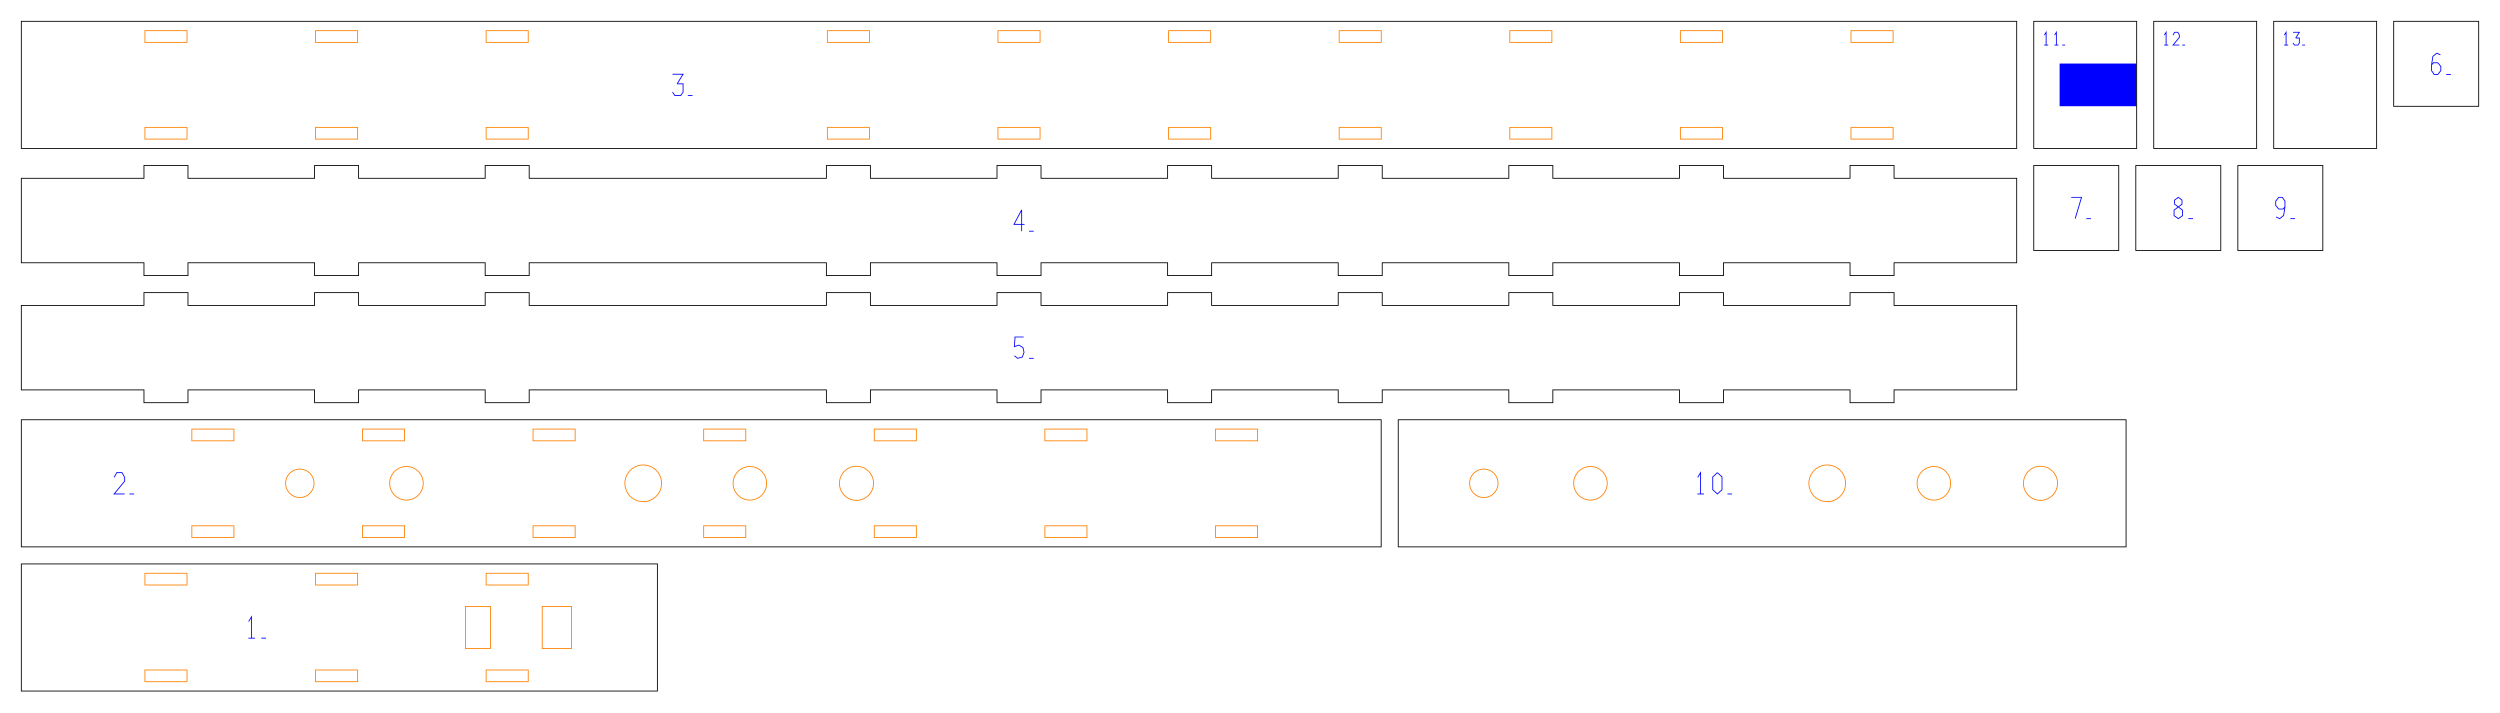
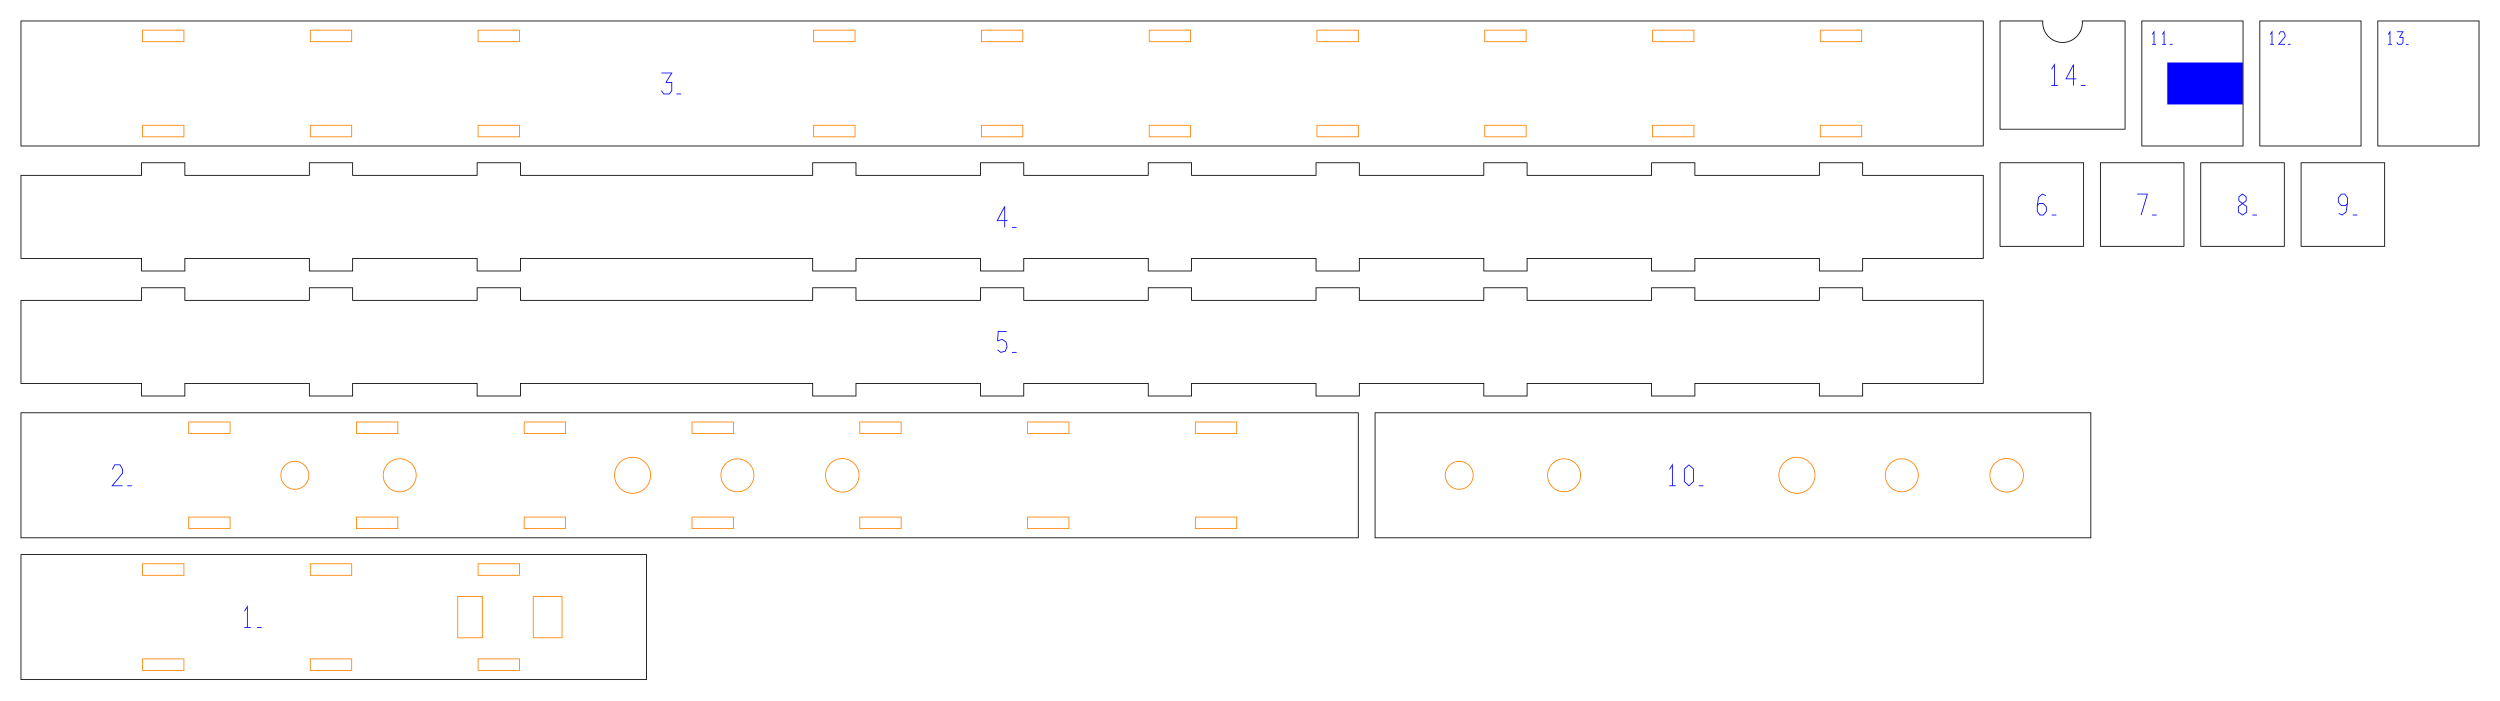
- <svg xmlns="http://www.w3.org/2000/svg" width="586.14mm" height="167.02mm" viewBox="0 0 586.14 167.02">
+ <svg xmlns="http://www.w3.org/2000/svg" width="596.02mm" height="167.02mm" viewBox="0 0 596.02 167.02">
  <g fill="none" stroke="#0000ff" stroke-width="0.2">
    <path d="M 157.673,17.402 L 160.153,17.402 L 158.758,19.652" />
    <path d="M 158.758,19.652 L 160.153,19.652 L 160.153,21.602 L 159.595,22.402 L 158.231,22.402 L 157.673,21.602" />
    <path d="M 161.263,22.402 L 162.363,22.402" />
-     <path d="M 479.319,8.225 L 479.729,7.565 L 479.729,10.565" />
-     <path d="M 479.282,10.565 L 480.212,10.565" />
-     <path d="M 481.719,8.225 L 482.129,7.565 L 482.129,10.565" />
-     <path d="M 481.682,10.565 L 482.612,10.565" />
-     <path d="M 483.501,10.565 L 484.161,10.565" />
-     <path d="M 507.449,8.225 L 507.859,7.565 L 507.859,10.565" />
-     <path d="M 507.412,10.565 L 508.342,10.565" />
-     <path d="M 509.477,8.225 L 509.849,7.565 L 510.593,7.565 L 510.965,8.225 L 510.965,8.765 L 509.477,10.565 L 510.965,10.565" />
-     <path d="M 511.631,10.565 L 512.291,10.565" />
-     <path d="M 535.579,8.225 L 535.989,7.565 L 535.989,10.565" />
-     <path d="M 535.542,10.565 L 536.472,10.565" />
-     <path d="M 537.607,7.565 L 539.095,7.565 L 538.258,8.915" />
-     <path d="M 538.258,8.915 L 539.095,8.915 L 539.095,10.085 L 538.761,10.565 L 537.942,10.565 L 537.607,10.085" />
-     <path d="M 539.761,10.565 L 540.421,10.565" />
-     <path d="M 572.170,12.862 L 571.333,12.462 L 570.403,13.212 L 570.093,15.212 L 570.093,16.562 L 570.713,17.462 L 571.550,17.462 L 572.263,16.562 L 572.263,15.562 L 571.550,14.712 L 570.558,14.712 L 570.093,15.212" />
-     <path d="M 573.528,17.462 L 574.628,17.462" />
+     <path d="M 489.108,16.502 L 489.790,15.402 L 489.790,20.402" />
+     <path d="M 489.046,20.402 L 490.596,20.402" />
+     <path d="M 494.348,20.402 L 494.348,15.402 L 492.550,18.802 L 495.030,18.802" />
+     <path d="M 496.078,20.402 L 497.178,20.402" />
+     <path d="M 513.124,8.225 L 513.533,7.565 L 513.533,10.565" />
+     <path d="M 513.086,10.565 L 514.016,10.565" />
+     <path d="M 515.524,8.225 L 515.933,7.565 L 515.933,10.565" />
+     <path d="M 515.486,10.565 L 516.416,10.565" />
+     <path d="M 517.306,10.565 L 517.966,10.565" />
+     <path d="M 541.254,8.225 L 541.663,7.565 L 541.663,10.565" />
+     <path d="M 541.216,10.565 L 542.146,10.565" />
+     <path d="M 543.282,8.225 L 543.654,7.565 L 544.398,7.565 L 544.770,8.225 L 544.770,8.765 L 543.282,10.565 L 544.770,10.565" />
+     <path d="M 545.436,10.565 L 546.096,10.565" />
+     <path d="M 569.384,8.225 L 569.793,7.565 L 569.793,10.565" />
+     <path d="M 569.346,10.565 L 570.276,10.565" />
+     <path d="M 571.412,7.565 L 572.900,7.565 L 572.063,8.915" />
+     <path d="M 572.063,8.915 L 572.900,8.915 L 572.900,10.085 L 572.565,10.565 L 571.746,10.565 L 571.412,10.085" />
+     <path d="M 573.566,10.565 L 574.226,10.565" />
    <path d="M 239.533,54.206 L 239.533,49.206 L 237.735,52.606 L 240.215,52.606" />
    <path d="M 241.263,54.206 L 242.363,54.206" />
-     <path d="M 485.610,46.266 L 488.028,46.266 L 486.540,51.266" />
+     <path d="M 487.780,46.666 L 486.943,46.266 L 486.013,47.016 L 485.703,49.016 L 485.703,50.366 L 486.323,51.266 L 487.160,51.266 L 487.873,50.366 L 487.873,49.366 L 487.160,48.516 L 486.168,48.516 L 485.703,49.016" />
    <path d="M 489.138,51.266 L 490.238,51.266" />
-     <path d="M 510.713,48.516 L 509.845,47.866 L 509.845,46.916 L 510.713,46.266 L 511.581,46.916 L 511.581,47.866 L 510.713,48.516 L 509.721,49.266 L 509.721,50.566 L 510.713,51.266 L 511.705,50.566 L 511.705,49.266 L 510.713,48.516" />
+     <path d="M 509.535,46.266 L 511.953,46.266 L 510.465,51.266" />
    <path d="M 513.063,51.266 L 514.163,51.266" />
-     <path d="M 533.645,50.866 L 534.482,51.266 L 535.412,50.516 L 535.722,48.516 L 535.722,47.166 L 535.102,46.266 L 534.265,46.266 L 533.552,47.166 L 533.552,48.166 L 534.265,49.016 L 535.257,49.016 L 535.722,48.516" />
+     <path d="M 534.637,48.516 L 533.769,47.866 L 533.769,46.916 L 534.637,46.266 L 535.505,46.916 L 535.505,47.866 L 534.637,48.516 L 533.645,49.266 L 533.645,50.566 L 534.637,51.266 L 535.629,50.566 L 535.629,49.266 L 534.637,48.516" />
    <path d="M 536.987,51.266 L 538.087,51.266" />
+     <path d="M 557.569,50.866 L 558.406,51.266 L 559.336,50.516 L 559.646,48.516 L 559.646,47.166 L 559.026,46.266 L 558.189,46.266 L 557.476,47.166 L 557.476,48.166 L 558.189,49.016 L 559.181,49.016 L 559.646,48.516" />
+     <path d="M 560.911,51.266 L 562.011,51.266" />
    <path d="M 239.998,79.011 L 237.983,79.011 L 237.828,81.261 L 238.913,80.911 L 239.843,81.511 L 240.091,82.611 L 239.688,83.711 L 238.603,84.011 L 237.828,83.411" />
    <path d="M 241.263,84.011 L 242.363,84.011" />
    <path d="M 26.749,111.915 L 27.369,110.815 L 28.609,110.815 L 29.229,111.915 L 29.229,112.815 L 26.749,115.815 L 29.229,115.815" />
    <path d="M 30.339,115.815 L 31.439,115.815" />
    <path d="M 398.029,111.915 L 398.711,110.815 L 398.711,115.815" />
    <path d="M 397.967,115.815 L 399.517,115.815" />
    <path d="M 402.649,110.815 L 403.734,111.815 L 403.734,114.815 L 402.649,115.815 L 401.564,114.815 L 401.564,111.815 L 402.649,110.815" />
    <path d="M 404.999,115.815 L 406.099,115.815" />
    <path d="M 58.293,145.719 L 58.975,144.619 L 58.975,149.619" />
    <path d="M 58.231,149.619 L 59.781,149.619" />
    <path d="M 61.263,149.619 L 62.363,149.619" />
  </g>
  <g fill="#0000ff" stroke="none">
-     <path d="M 482.891,14.902 L 500.891,14.902 L 500.891,24.902 L 482.891,24.902 Z" />
+     <path d="M 516.696,14.902 L 534.696,14.902 L 534.696,24.902 L 516.696,24.902 Z" />
  </g>
  <g fill="none" stroke="#ff8000" stroke-width="0.2">
    <path d="M 33.978,7.190 L 43.848,7.190 L 43.848,9.940 L 33.978,9.940 Z" />
    <path d="M 33.978,29.864 L 43.848,29.864 L 43.848,32.614 L 33.978,32.614 Z" />
    <path d="M 73.978,7.190 L 83.848,7.190 L 83.848,9.940 L 73.978,9.940 Z" />
    <path d="M 73.978,29.864 L 83.848,29.864 L 83.848,32.614 L 73.978,32.614 Z" />
    <path d="M 113.978,7.190 L 123.848,7.190 L 123.848,9.940 L 113.978,9.940 Z" />
    <path d="M 113.978,29.864 L 123.848,29.864 L 123.848,32.614 L 113.978,32.614 Z" />
    <path d="M 193.978,7.190 L 203.848,7.190 L 203.848,9.940 L 193.978,9.940 Z" />
    <path d="M 193.978,29.864 L 203.848,29.864 L 203.848,32.614 L 193.978,32.614 Z" />
    <path d="M 233.978,7.190 L 243.848,7.190 L 243.848,9.940 L 233.978,9.940 Z" />
    <path d="M 233.978,29.864 L 243.848,29.864 L 243.848,32.614 L 233.978,32.614 Z" />
    <path d="M 273.978,7.190 L 283.848,7.190 L 283.848,9.940 L 273.978,9.940 Z" />
    <path d="M 273.978,29.864 L 283.848,29.864 L 283.848,32.614 L 273.978,32.614 Z" />
    <path d="M 313.978,7.190 L 323.848,7.190 L 323.848,9.940 L 313.978,9.940 Z" />
    <path d="M 313.978,29.864 L 323.848,29.864 L 323.848,32.614 L 313.978,32.614 Z" />
    <path d="M 353.978,7.190 L 363.848,7.190 L 363.848,9.940 L 353.978,9.940 Z" />
    <path d="M 353.978,29.864 L 363.848,29.864 L 363.848,32.614 L 353.978,32.614 Z" />
    <path d="M 393.978,7.190 L 403.848,7.190 L 403.848,9.940 L 393.978,9.940 Z" />
    <path d="M 393.978,29.864 L 403.848,29.864 L 403.848,32.614 L 393.978,32.614 Z" />
    <path d="M 433.978,7.190 L 443.848,7.190 L 443.848,9.940 L 433.978,9.940 Z" />
    <path d="M 433.978,29.864 L 443.848,29.864 L 443.848,32.614 L 433.978,32.614 Z" />
    <circle cx="200.810" cy="113.315" r="3.999" />
    <circle cx="175.810" cy="113.315" r="3.935" />
    <circle cx="150.810" cy="113.315" r="4.300" />
    <circle cx="95.295" cy="113.315" r="3.935" />
    <circle cx="70.295" cy="113.315" r="3.339" />
    <path d="M 44.978,100.603 L 54.848,100.603 L 54.848,103.353 L 44.978,103.353 Z" />
    <path d="M 44.978,123.277 L 54.848,123.277 L 54.848,126.027 L 44.978,126.027 Z" />
    <path d="M 84.978,100.603 L 94.848,100.603 L 94.848,103.353 L 84.978,103.353 Z" />
    <path d="M 84.978,123.277 L 94.848,123.277 L 94.848,126.027 L 84.978,126.027 Z" />
    <path d="M 124.978,100.603 L 134.848,100.603 L 134.848,103.353 L 124.978,103.353 Z" />
    <path d="M 124.978,123.277 L 134.848,123.277 L 134.848,126.027 L 124.978,126.027 Z" />
    <path d="M 164.978,100.603 L 174.848,100.603 L 174.848,103.353 L 164.978,103.353 Z" />
    <path d="M 164.978,123.277 L 174.848,123.277 L 174.848,126.027 L 164.978,126.027 Z" />
    <path d="M 204.978,100.603 L 214.848,100.603 L 214.848,103.353 L 204.978,103.353 Z" />
    <path d="M 204.978,123.277 L 214.848,123.277 L 214.848,126.027 L 204.978,126.027 Z" />
    <path d="M 244.978,100.603 L 254.848,100.603 L 254.848,103.353 L 244.978,103.353 Z" />
    <path d="M 244.978,123.277 L 254.848,123.277 L 254.848,126.027 L 244.978,126.027 Z" />
    <path d="M 284.978,100.603 L 294.848,100.603 L 294.848,103.353 L 284.978,103.353 Z" />
    <path d="M 284.978,123.277 L 294.848,123.277 L 294.848,126.027 L 284.978,126.027 Z" />
    <circle cx="478.406" cy="113.315" r="3.999" />
    <circle cx="453.406" cy="113.315" r="3.935" />
    <circle cx="428.406" cy="113.315" r="4.300" />
    <circle cx="372.891" cy="113.315" r="3.935" />
    <circle cx="347.891" cy="113.315" r="3.339" />
    <path d="M 109.130,142.184 L 115.000,142.184 L 115.000,152.054 L 109.130,152.054 Z" />
    <path d="M 127.130,142.184 L 134.000,142.184 L 134.000,152.054 L 127.130,152.054 Z" />
    <path d="M 33.978,134.407 L 43.848,134.407 L 43.848,137.157 L 33.978,137.157 Z" />
    <path d="M 33.978,157.081 L 43.848,157.081 L 43.848,159.831 L 33.978,159.831 Z" />
    <path d="M 73.978,134.407 L 83.848,134.407 L 83.848,137.157 L 73.978,137.157 Z" />
    <path d="M 73.978,157.081 L 83.848,157.081 L 83.848,159.831 L 73.978,159.831 Z" />
    <path d="M 113.978,134.407 L 123.848,134.407 L 123.848,137.157 L 113.978,137.157 Z" />
    <path d="M 113.978,157.081 L 123.848,157.081 L 123.848,159.831 L 113.978,159.831 Z" />
  </g>
  <g fill="none" stroke="#000000" stroke-width="0.2">
    <path d="M 5.000,5.000 L 472.826,5.000 L 472.826,34.804 L 5.000,34.804 Z" />
-     <path d="M 476.826,5.000 L 500.956,5.000 L 500.956,34.804 L 476.826,34.804 Z" />
-     <path d="M 504.956,5.000 L 529.086,5.000 L 529.086,34.804 L 504.956,34.804 Z" />
-     <path d="M 533.086,5.000 L 557.216,5.000 L 557.216,34.804 L 533.086,34.804 Z" />
-     <path d="M 561.216,5.000 L 581.141,5.000 L 581.141,24.924 L 561.216,24.924 Z" />
+     <path d="M 476.826,5.000 L 487.015,5.000 A 4.730 4.730 0 1 0 496.442,5.000 L 506.631,5.000 L 506.631,30.804 L 476.826,30.804 Z" />
+     <path d="M 510.631,5.000 L 534.761,5.000 L 534.761,34.804 L 510.631,34.804 Z" />
+     <path d="M 538.761,5.000 L 562.891,5.000 L 562.891,34.804 L 538.761,34.804 Z" />
+     <path d="M 566.891,5.000 L 591.021,5.000 L 591.021,34.804 L 566.891,34.804 Z" />
    <path d="M 5.000,41.804 L 33.753,41.804 L 33.753,38.804 L 44.073,38.804 L 44.073,41.804 L 73.753,41.804 L 73.753,38.804 L 84.073,38.804 L 84.073,41.804 L 113.753,41.804 L 113.753,38.804 L 124.073,38.804 L 124.073,41.804 L 193.753,41.804 L 193.753,38.804 L 204.073,38.804 L 204.073,41.804 L 233.753,41.804 L 233.753,38.804 L 244.073,38.804 L 244.073,41.804 L 273.753,41.804 L 273.753,38.804 L 284.073,38.804 L 284.073,41.804 L 313.753,41.804 L 313.753,38.804 L 324.073,38.804 L 324.073,41.804 L 353.753,41.804 L 353.753,38.804 L 364.073,38.804 L 364.073,41.804 L 393.753,41.804 L 393.753,38.804 L 404.073,38.804 L 404.073,41.804 L 433.753,41.804 L 433.753,38.804 L 444.073,38.804 L 444.073,41.804 L 472.826,41.804 L 472.826,61.608 L 444.073,61.608 L 444.073,64.608 L 433.753,64.608 L 433.753,61.608 L 404.073,61.608 L 404.073,64.608 L 393.753,64.608 L 393.753,61.608 L 364.073,61.608 L 364.073,64.608 L 353.753,64.608 L 353.753,61.608 L 324.073,61.608 L 324.073,64.608 L 313.753,64.608 L 313.753,61.608 L 284.073,61.608 L 284.073,64.608 L 273.753,64.608 L 273.753,61.608 L 244.073,61.608 L 244.073,64.608 L 233.753,64.608 L 233.753,61.608 L 204.073,61.608 L 204.073,64.608 L 193.753,64.608 L 193.753,61.608 L 124.073,61.608 L 124.073,64.608 L 113.753,64.608 L 113.753,61.608 L 84.073,61.608 L 84.073,64.608 L 73.753,64.608 L 73.753,61.608 L 44.073,61.608 L 44.073,64.608 L 33.753,64.608 L 33.753,61.608 L 5.000,61.608 Z" />
    <path d="M 476.826,38.804 L 496.751,38.804 L 496.751,58.728 L 476.826,58.728 Z" />
    <path d="M 500.751,38.804 L 520.675,38.804 L 520.675,58.728 L 500.751,58.728 Z" />
    <path d="M 524.675,38.804 L 544.599,38.804 L 544.599,58.728 L 524.675,58.728 Z" />
+     <path d="M 548.599,38.804 L 568.523,38.804 L 568.523,58.728 L 548.599,58.728 Z" />
    <path d="M 5.000,71.608 L 33.753,71.608 L 33.753,68.608 L 44.073,68.608 L 44.073,71.608 L 73.753,71.608 L 73.753,68.608 L 84.073,68.608 L 84.073,71.608 L 113.753,71.608 L 113.753,68.608 L 124.073,68.608 L 124.073,71.608 L 193.753,71.608 L 193.753,68.608 L 204.073,68.608 L 204.073,71.608 L 233.753,71.608 L 233.753,68.608 L 244.073,68.608 L 244.073,71.608 L 273.753,71.608 L 273.753,68.608 L 284.073,68.608 L 284.073,71.608 L 313.753,71.608 L 313.753,68.608 L 324.073,68.608 L 324.073,71.608 L 353.753,71.608 L 353.753,68.608 L 364.073,68.608 L 364.073,71.608 L 393.753,71.608 L 393.753,68.608 L 404.073,68.608 L 404.073,71.608 L 433.753,71.608 L 433.753,68.608 L 444.073,68.608 L 444.073,71.608 L 472.826,71.608 L 472.826,91.413 L 444.073,91.413 L 444.073,94.413 L 433.753,94.413 L 433.753,91.413 L 404.073,91.413 L 404.073,94.413 L 393.753,94.413 L 393.753,91.413 L 364.073,91.413 L 364.073,94.413 L 353.753,94.413 L 353.753,91.413 L 324.073,91.413 L 324.073,94.413 L 313.753,94.413 L 313.753,91.413 L 284.073,91.413 L 284.073,94.413 L 273.753,94.413 L 273.753,91.413 L 244.073,91.413 L 244.073,94.413 L 233.753,94.413 L 233.753,91.413 L 204.073,91.413 L 204.073,94.413 L 193.753,94.413 L 193.753,91.413 L 124.073,91.413 L 124.073,94.413 L 113.753,94.413 L 113.753,91.413 L 84.073,91.413 L 84.073,94.413 L 73.753,94.413 L 73.753,91.413 L 44.073,91.413 L 44.073,94.413 L 33.753,94.413 L 33.753,91.413 L 5.000,91.413 Z" />
    <path d="M 5.000,98.413 L 323.826,98.413 L 323.826,128.217 L 5.000,128.217 Z" />
    <path d="M 327.826,98.413 L 498.471,98.413 L 498.471,128.217 L 327.826,128.217 Z" />
    <path d="M 5.000,132.217 L 154.130,132.217 L 154.130,162.021 L 5.000,162.021 Z" />
  </g>
</svg>
